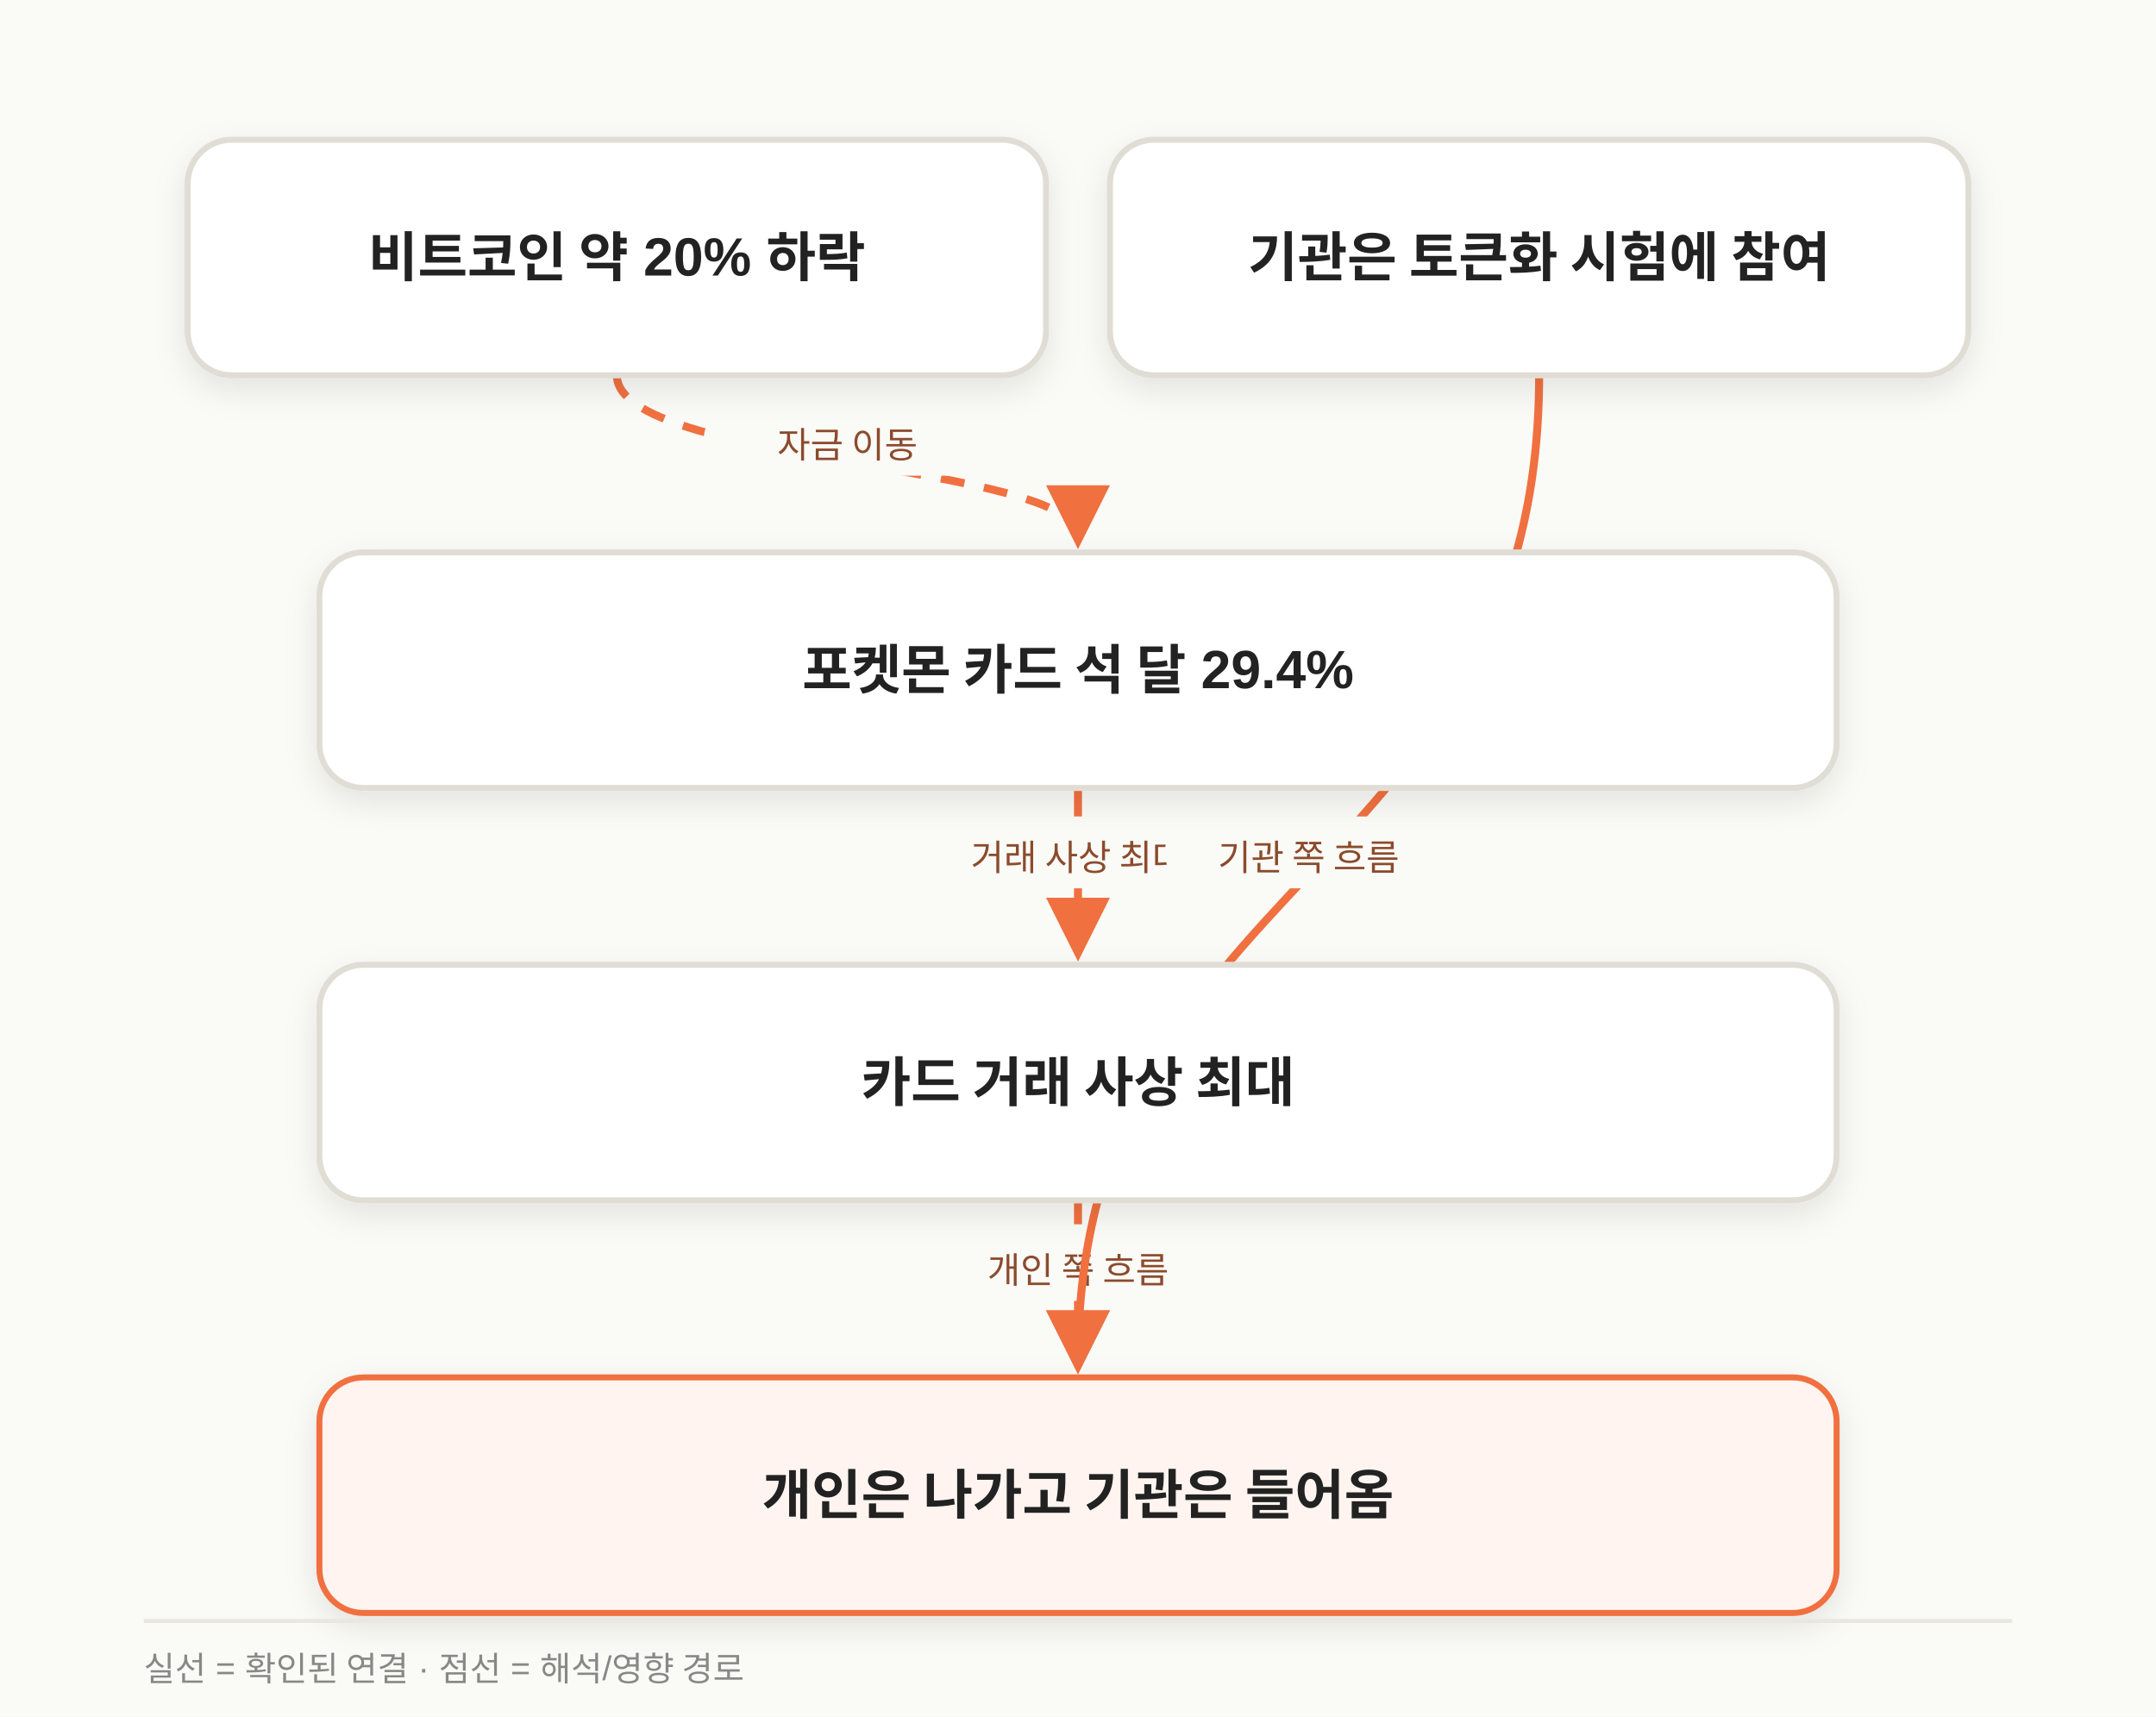
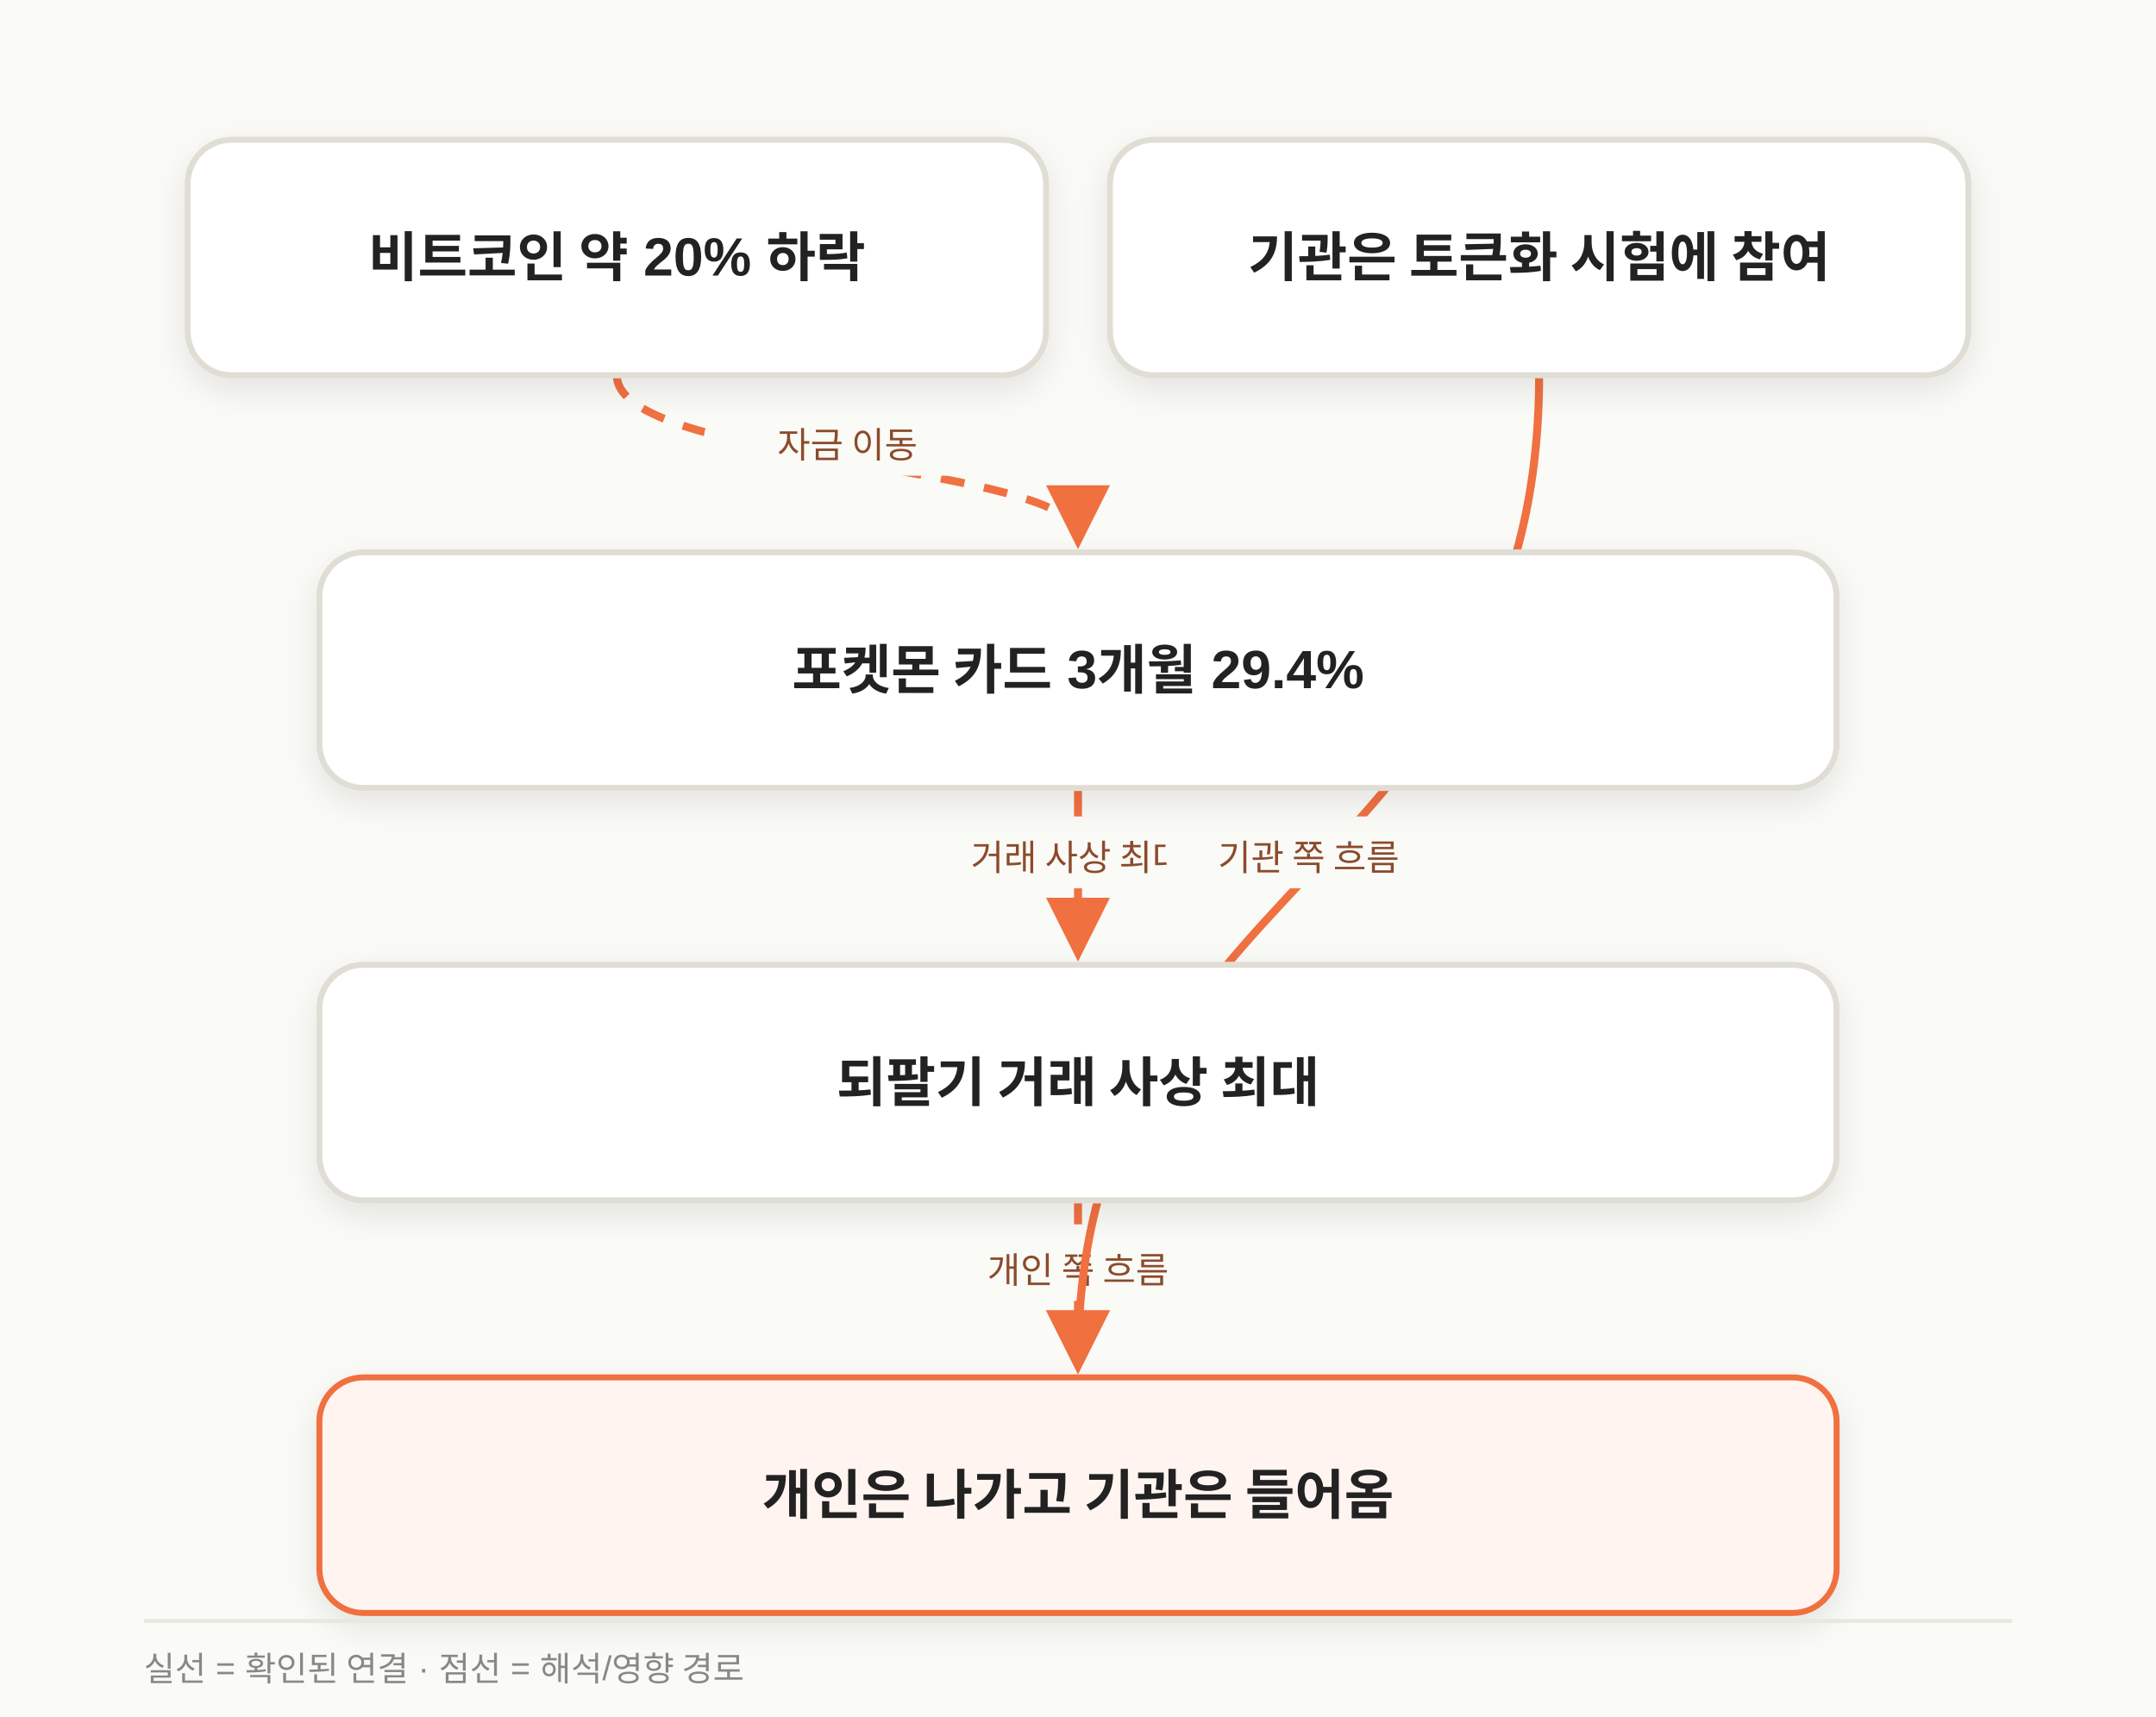
<svg xmlns="http://www.w3.org/2000/svg" width="1080" height="860" viewBox="0 0 1080 860" class="morning-diagram" data-motion-orientation="TB" data-motion-steps="7">
  <defs>
    <filter id="shadow" x="-20%" y="-20%" width="140%" height="160%">
      <feDropShadow dx="0" dy="6" stdDeviation="8" flood-color="#111111" flood-opacity=".09" />
    </filter>
    <marker id="arrow" viewBox="0 0 10 10" refX="8" refY="5" markerWidth="8" markerHeight="8" orient="auto-start-reverse">
      <path d="M 0 0 L 10 5 L 0 10 z" fill="#F07040" />
    </marker>
  </defs>
  <rect width="1080" height="860" fill="#FAFAF7" />
  <g class="motion-step motion-edge" data-motion-step="1" style="--motion-delay:1360ms">
    <path d="M 309.0 188.0 C 309.0 232.3, 540.0 232.3, 540.0 268.7" fill="none" stroke="#F07040" stroke-width="4" stroke-dasharray="12 10" marker-end="url(#arrow)" />
    <rect x="352.5" y="202.3" width="144" height="36" rx="18" fill="#FAFAF7" />
    <text x="424.5" y="229.3" text-anchor="middle" font-family="Apple SD Gothic Neo,Malgun Gothic,Arial,sans-serif" font-size="18" fill="#8B4B2C">자금 이동</text>
  </g>
  <g class="motion-step motion-edge" data-motion-step="3" style="--motion-delay:2720ms">
    <path d="M 540.0 394.7 C 540.0 439.0, 540.0 439.0, 540.0 475.3" fill="none" stroke="#F07040" stroke-width="4" marker-end="url(#arrow)" />
    <rect x="468.0" y="409.0" width="144" height="36" rx="18" fill="#FAFAF7" />
    <text x="540.0" y="436.0" text-anchor="middle" font-family="Apple SD Gothic Neo,Malgun Gothic,Arial,sans-serif" font-size="18" fill="#8B4B2C">거래 사상 최대</text>
  </g>
  <g class="motion-step motion-edge" data-motion-step="5" style="--motion-delay:4080ms">
    <path d="M 540.0 601.3 C 540.0 645.7, 540.0 645.7, 540.0 682.0" fill="none" stroke="#F07040" stroke-width="4" stroke-dasharray="12 10" marker-end="url(#arrow)" />
    <rect x="468.0" y="615.7" width="144" height="36" rx="18" fill="#FAFAF7" />
    <text x="540.0" y="642.7" text-anchor="middle" font-family="Apple SD Gothic Neo,Malgun Gothic,Arial,sans-serif" font-size="18" fill="#8B4B2C">개인 쪽 흐름</text>
  </g>
  <g class="motion-step motion-edge" data-motion-step="5" style="--motion-delay:4760ms">
    <path d="M 771.0 188.0 C 771.0 439.0, 540.0 439.0, 540.0 682.0" fill="none" stroke="#F07040" stroke-width="4" marker-end="url(#arrow)" />
    <rect x="583.5" y="409.0" width="144" height="36" rx="18" fill="#FAFAF7" />
    <text x="655.5" y="436.0" text-anchor="middle" font-family="Apple SD Gothic Neo,Malgun Gothic,Arial,sans-serif" font-size="18" fill="#8B4B2C">기관 쪽 흐름</text>
  </g>
  <g class="motion-step motion-node" data-motion-step="2" style="--motion-delay:2040ms;--motion-accent-delay:2680ms">
    <rect class="motion-node-shape" x="160.0" y="276.7" width="760.0" height="118" rx="22" fill="#FFFFFF" stroke="#E0DDD5" stroke-width="3" filter="url(#shadow)" />
-     <text x="540.0" y="335.7" text-anchor="middle" dominant-baseline="middle" font-family="Apple SD Gothic Neo,Malgun Gothic,Arial,sans-serif" font-size="27" font-weight="700" fill="#222222">포켓몬 카드 석 달 29.4%</text>
+     <text x="540.0" y="335.7" text-anchor="middle" dominant-baseline="middle" font-family="Apple SD Gothic Neo,Malgun Gothic,Arial,sans-serif" font-size="27" font-weight="700" fill="#222222">포켓몬 카드 3개월 29.4%</text>
  </g>
  <g class="motion-step motion-node" data-motion-step="0" style="--motion-delay:0ms;--motion-accent-delay:640ms">
    <rect class="motion-node-shape" x="94.0" y="70.0" width="430.0" height="118" rx="22" fill="#FFFFFF" stroke="#E0DDD5" stroke-width="3" filter="url(#shadow)" />
    <text x="309.0" y="129.0" text-anchor="middle" dominant-baseline="middle" font-family="Apple SD Gothic Neo,Malgun Gothic,Arial,sans-serif" font-size="27" font-weight="700" fill="#222222">비트코인 약 20% 하락</text>
  </g>
  <g class="motion-step motion-node" data-motion-step="0" style="--motion-delay:680ms;--motion-accent-delay:1320ms">
    <rect class="motion-node-shape" x="556.0" y="70.0" width="430.0" height="118" rx="22" fill="#FFFFFF" stroke="#E0DDD5" stroke-width="3" filter="url(#shadow)" />
    <text x="771.0" y="129.0" text-anchor="middle" dominant-baseline="middle" font-family="Apple SD Gothic Neo,Malgun Gothic,Arial,sans-serif" font-size="27" font-weight="700" fill="#222222">기관은 토큰화 시험에 참여</text>
  </g>
  <g class="motion-step motion-node" data-motion-step="4" style="--motion-delay:3400ms;--motion-accent-delay:4040ms">
    <rect class="motion-node-shape" x="160.0" y="483.3" width="760.0" height="118" rx="22" fill="#FFFFFF" stroke="#E0DDD5" stroke-width="3" filter="url(#shadow)" />
-     <text x="540.0" y="542.3" text-anchor="middle" dominant-baseline="middle" font-family="Apple SD Gothic Neo,Malgun Gothic,Arial,sans-serif" font-size="27" font-weight="700" fill="#222222">카드 거래 사상 최대</text>
+     <text x="540.0" y="542.3" text-anchor="middle" dominant-baseline="middle" font-family="Apple SD Gothic Neo,Malgun Gothic,Arial,sans-serif" font-size="27" font-weight="700" fill="#222222">되팔기 거래 사상 최대</text>
  </g>
  <g class="motion-step motion-node motion-risk" data-motion-step="6" style="--motion-delay:5440ms;--motion-accent-delay:6080ms">
    <rect class="motion-node-shape" x="160.0" y="690.0" width="760.0" height="118" rx="22" fill="#FFF4EF" stroke="#F07040" stroke-width="3" filter="url(#shadow)" />
    <text x="540.0" y="749.0" text-anchor="middle" dominant-baseline="middle" font-family="Apple SD Gothic Neo,Malgun Gothic,Arial,sans-serif" font-size="27" font-weight="700" fill="#222222">개인은 나가고 기관은 들어옴</text>
  </g>
  <line x1="72" y1="812" x2="1008" y2="812" stroke="#E8E8E0" stroke-width="2" />
  <text x="72" y="842" font-family="Apple SD Gothic Neo,Malgun Gothic,Arial,sans-serif" font-size="17" fill="#888888">실선 = 확인된 연결 · 점선 = 해석/영향 경로</text>
</svg>
